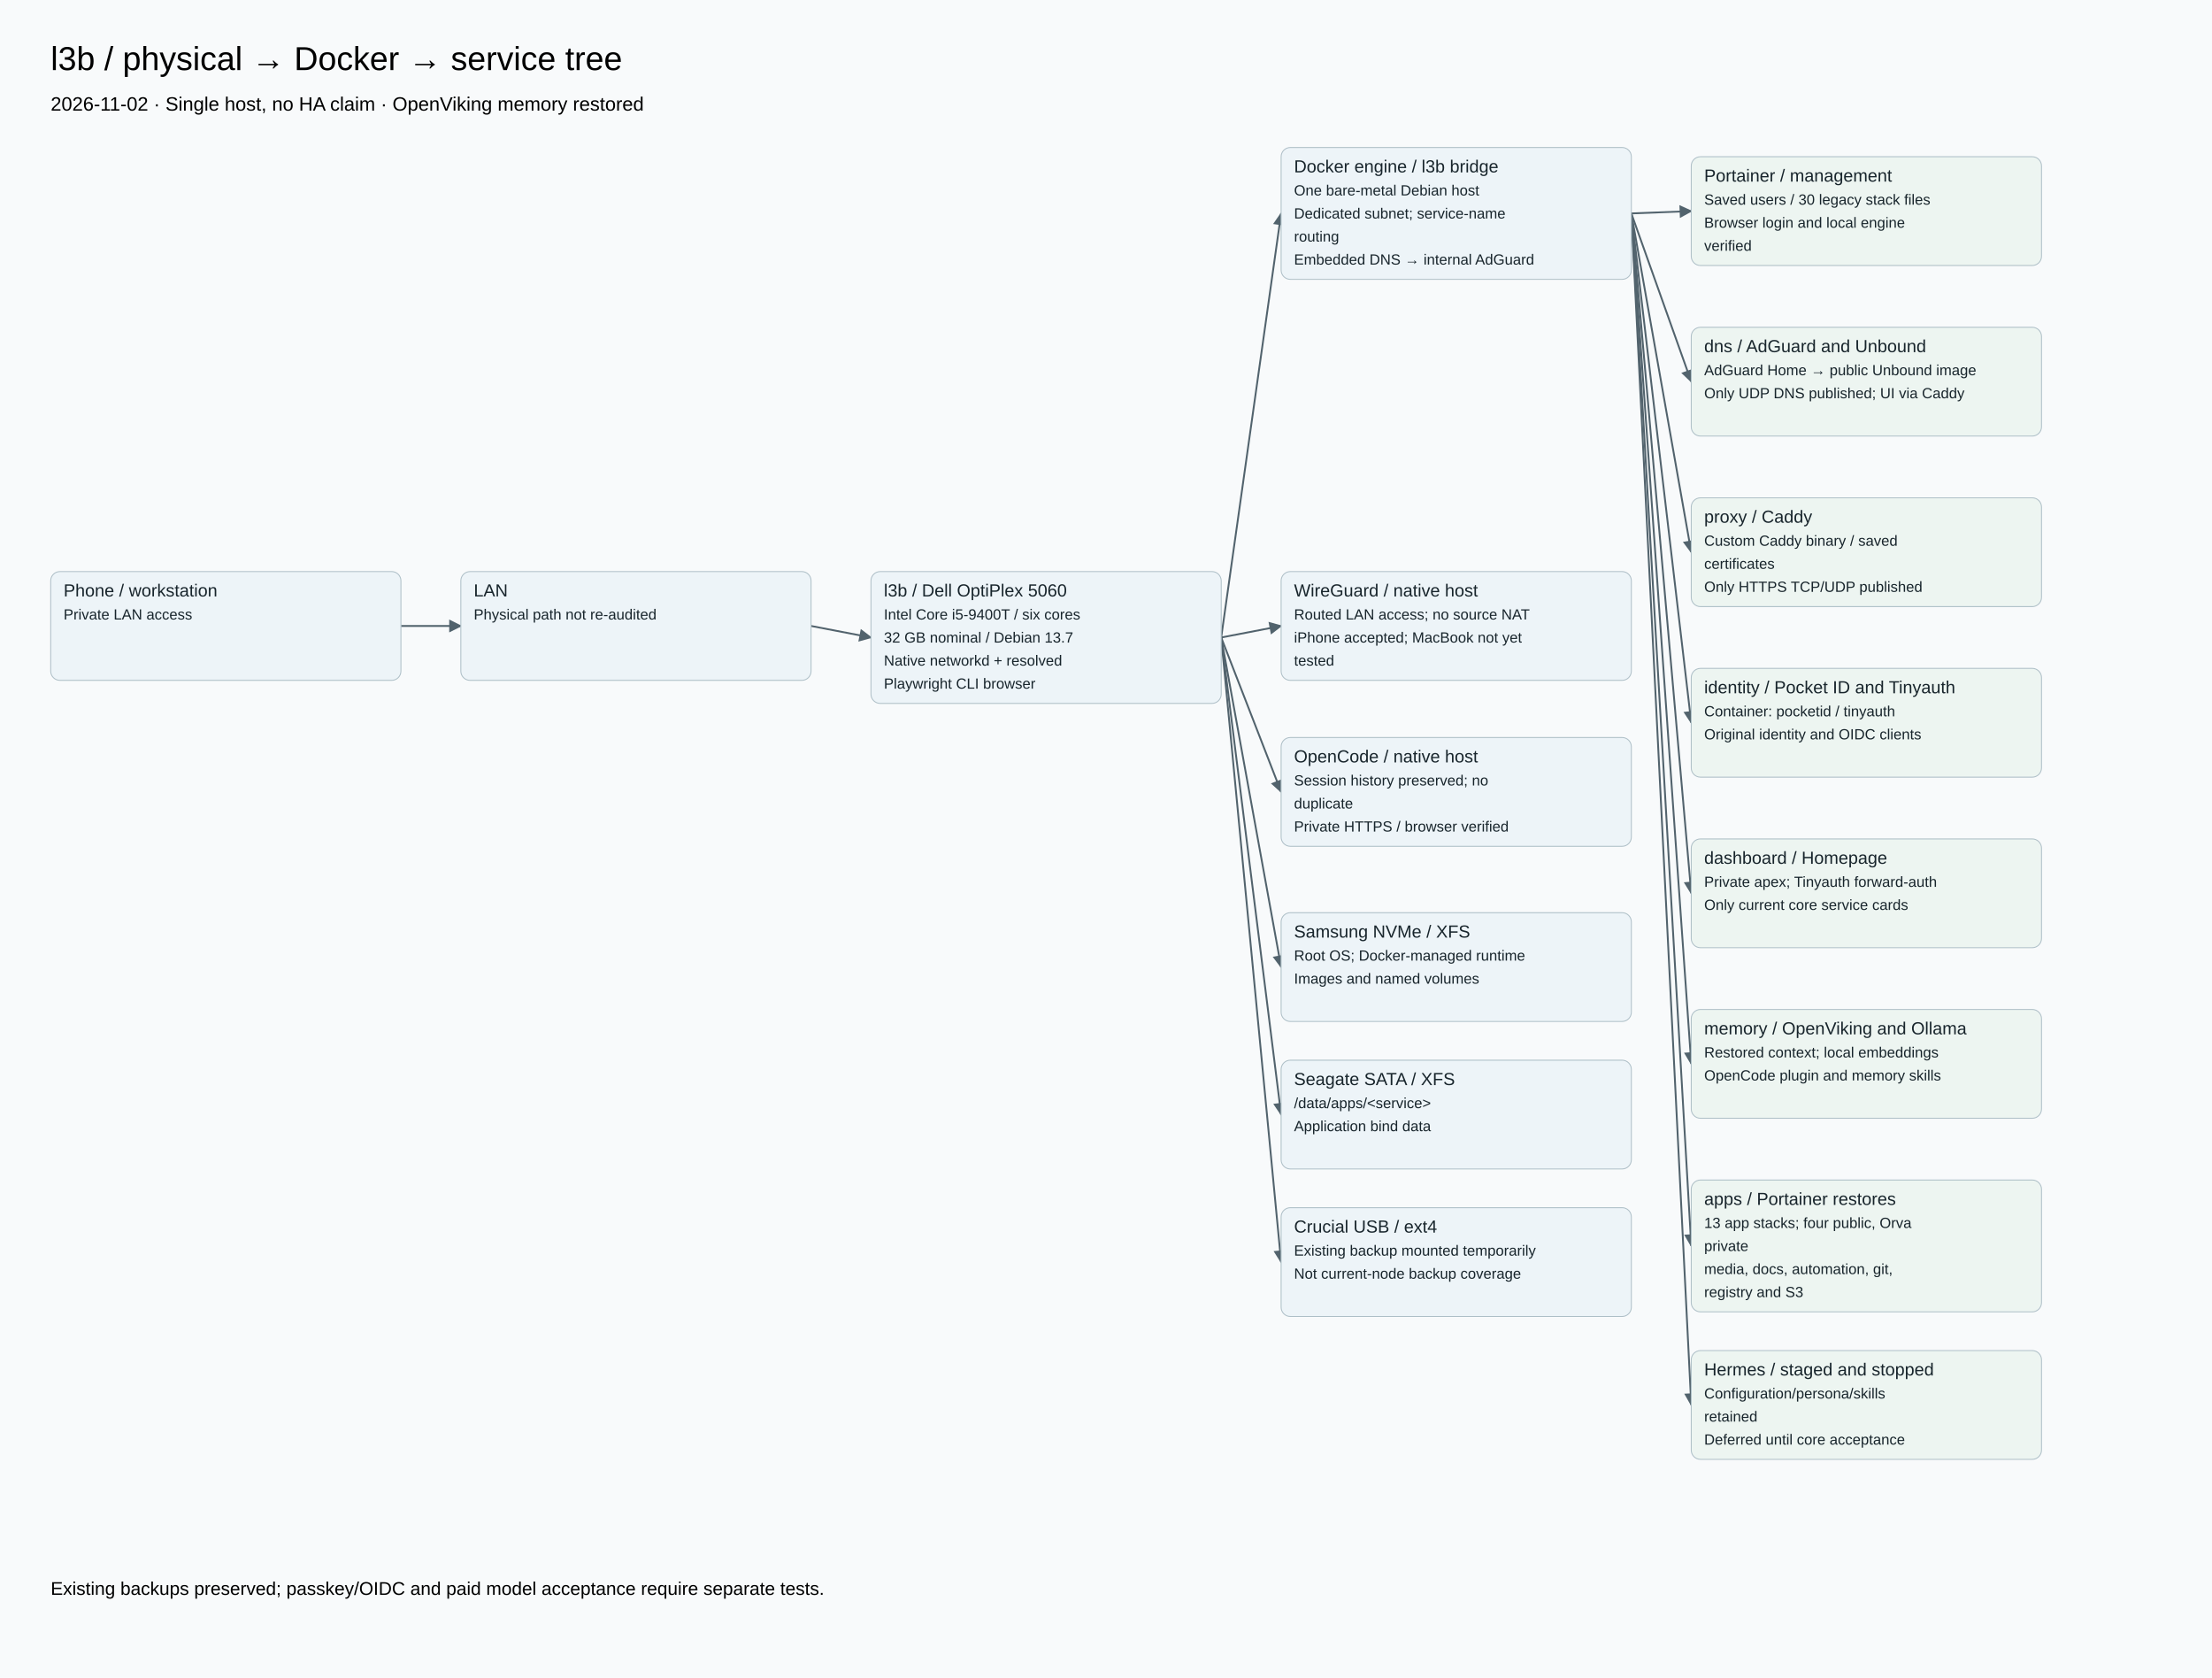
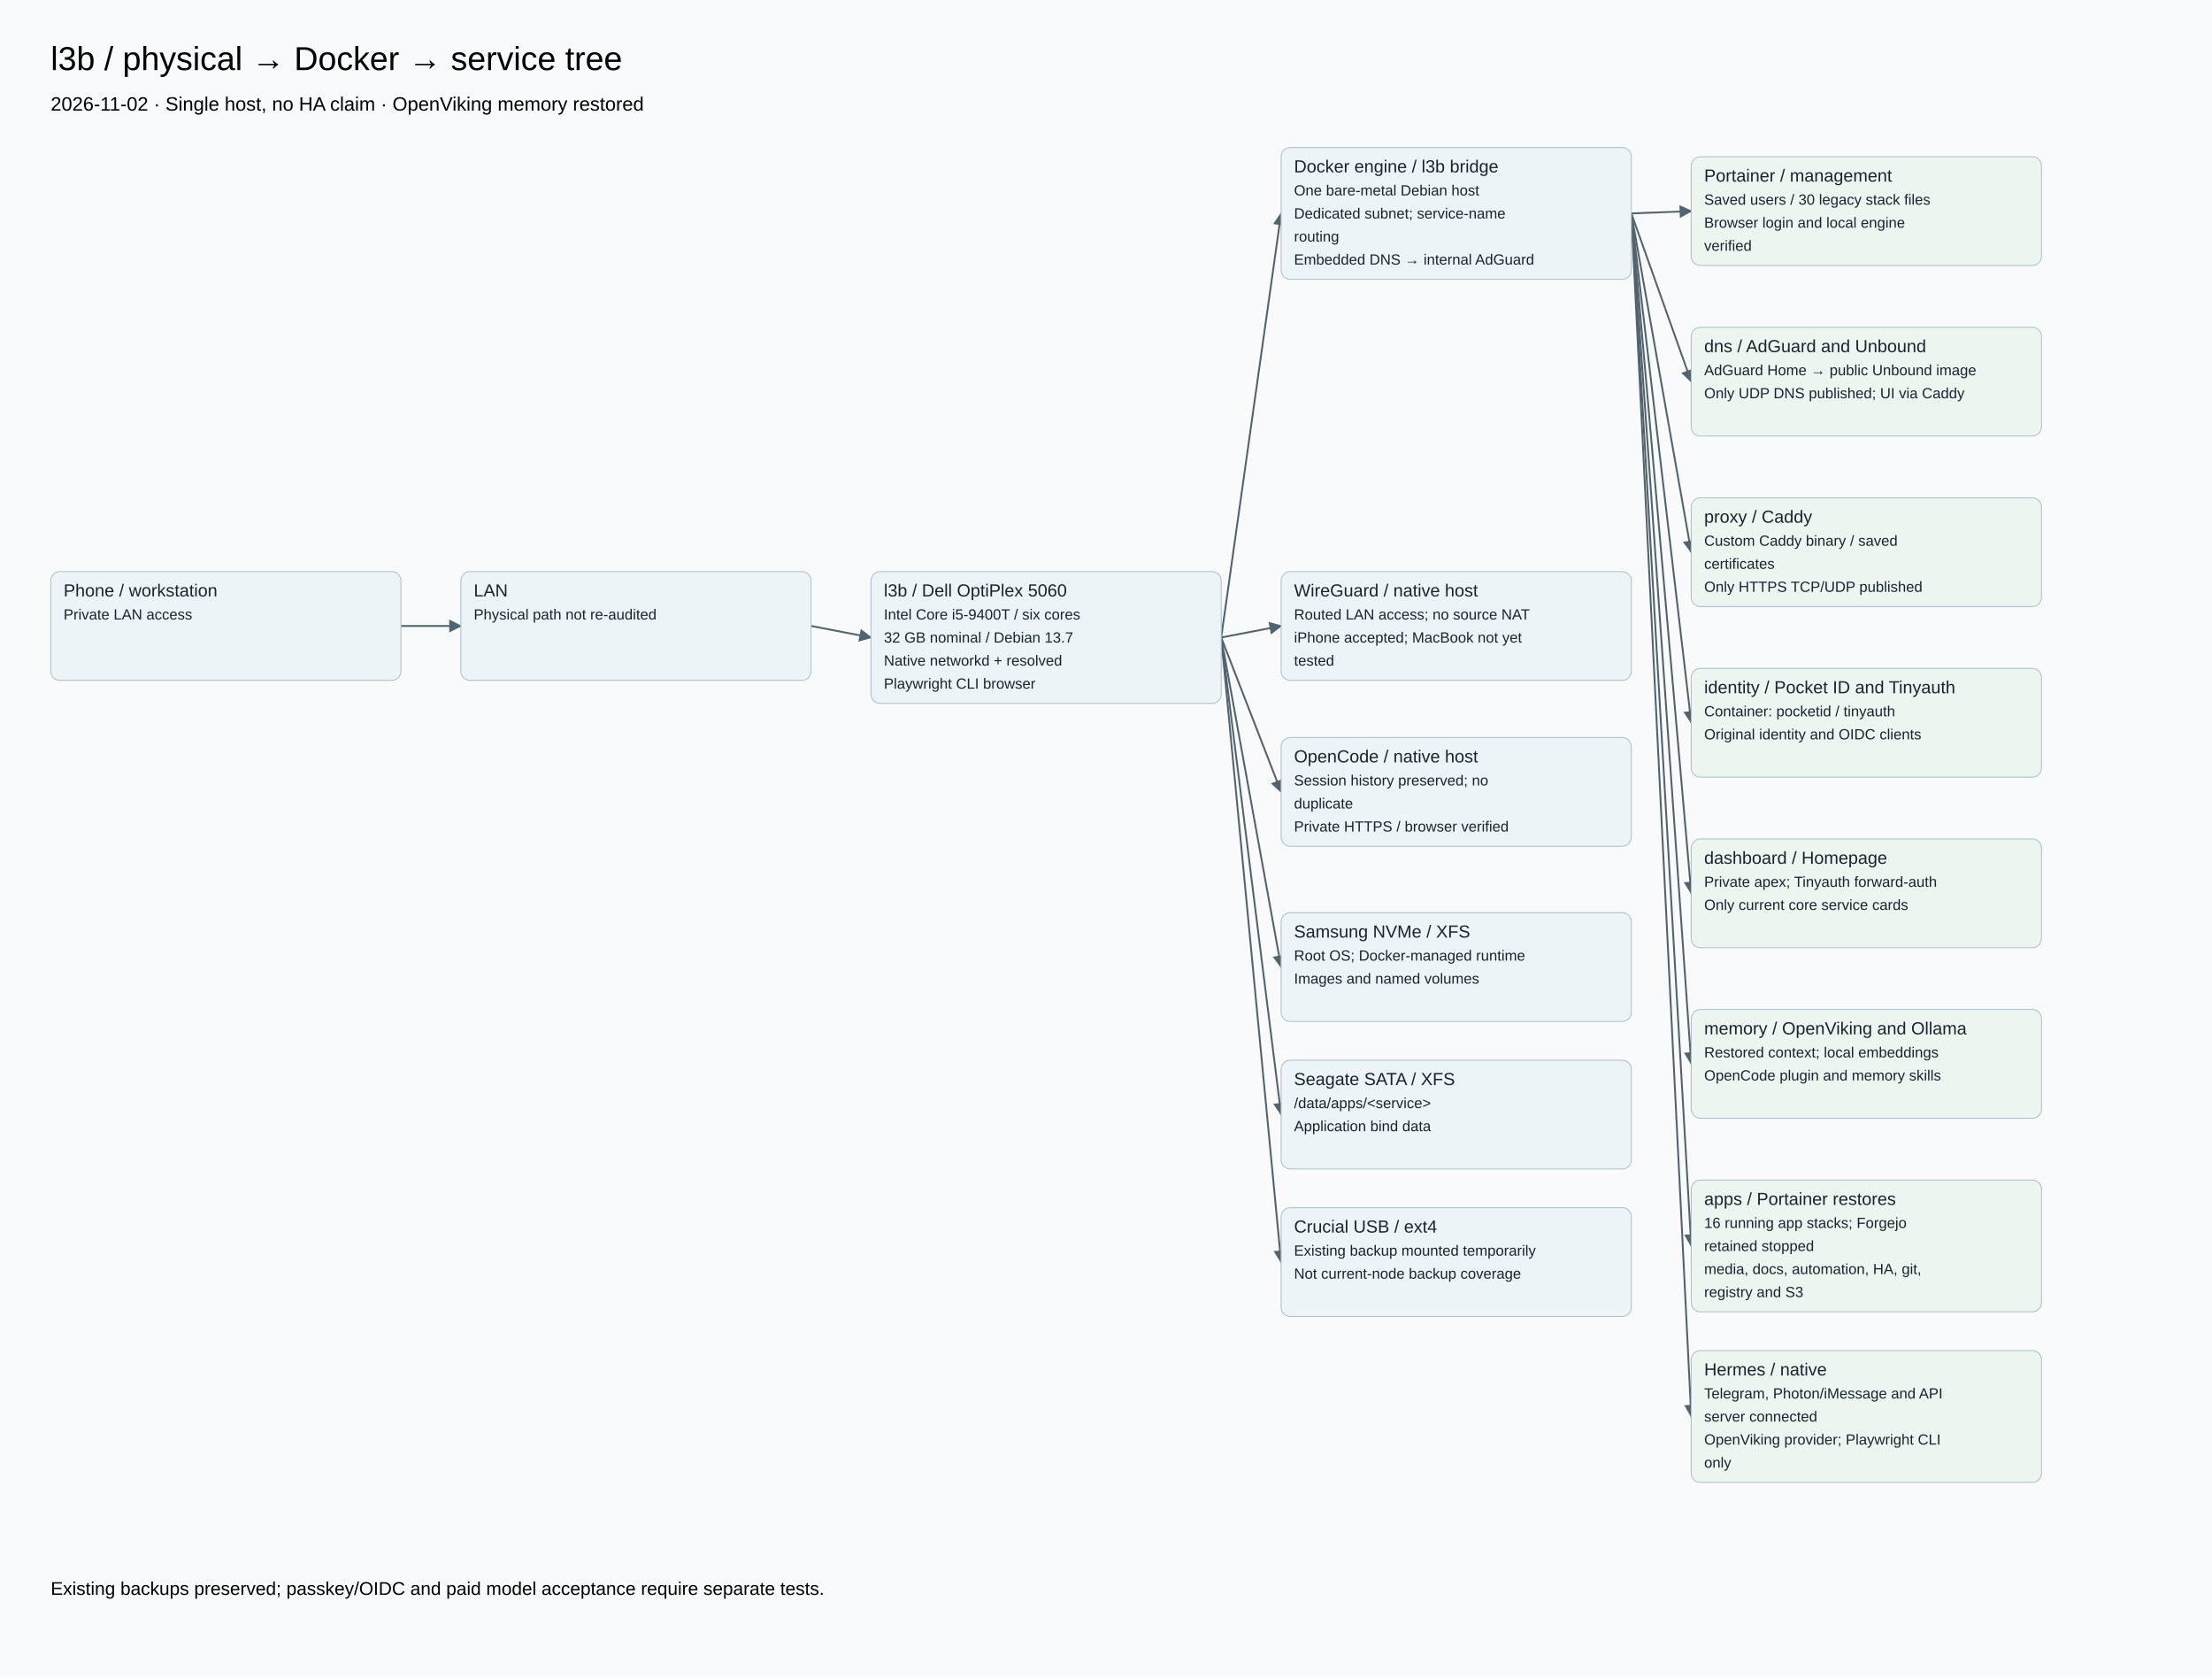
<svg xmlns="http://www.w3.org/2000/svg" width="2400" height="1820" viewBox="0 0 2400 1820" role="img">
  <defs>
    <marker id="arrow" viewBox="0 0 10 10" refX="9" refY="5" markerWidth="7" markerHeight="7" orient="auto-start-reverse">
      <path d="M0 0L10 5L0 10z" fill="#52636d" />
    </marker>
  </defs>
  <rect width="2400" height="1820" fill="#f8fafb" />
  <g font-family="Arial, sans-serif">
    <text x="55" y="76" font-size="36">l3b / physical → Docker → service tree</text>
    <text x="55" y="120" font-size="21">2026-11-02 · Single host, no HA claim · OpenViking memory restored</text>
    <path d="M435 679L500 679" fill="none" stroke="#52636d" stroke-width="2" marker-end="url(#arrow)" />
    <path d="M880 679L945 691.5" fill="none" stroke="#52636d" stroke-width="2" marker-end="url(#arrow)" />
    <path d="M1325 691.5L1390 231.5" fill="none" stroke="#52636d" stroke-width="2" marker-end="url(#arrow)" />
    <path d="M1325 691.5L1390 679" fill="none" stroke="#52636d" stroke-width="2" marker-end="url(#arrow)" />
    <path d="M1325 691.5L1390 859" fill="none" stroke="#52636d" stroke-width="2" marker-end="url(#arrow)" />
    <path d="M1325 691.5L1390 1049" fill="none" stroke="#52636d" stroke-width="2" marker-end="url(#arrow)" />
    <path d="M1325 691.5L1390 1209" fill="none" stroke="#52636d" stroke-width="2" marker-end="url(#arrow)" />
    <path d="M1325 691.5L1390 1369" fill="none" stroke="#52636d" stroke-width="2" marker-end="url(#arrow)" />
    <path d="M1770 231.5L1835 229" fill="none" stroke="#52636d" stroke-width="2" marker-end="url(#arrow)" />
    <path d="M1770 231.5L1835 414" fill="none" stroke="#52636d" stroke-width="2" marker-end="url(#arrow)" />
    <path d="M1770 231.5L1835 599" fill="none" stroke="#52636d" stroke-width="2" marker-end="url(#arrow)" />
    <path d="M1770 231.5L1835 784" fill="none" stroke="#52636d" stroke-width="2" marker-end="url(#arrow)" />
    <path d="M1770 231.5L1835 969" fill="none" stroke="#52636d" stroke-width="2" marker-end="url(#arrow)" />
    <path d="M1770 231.5L1835 1154" fill="none" stroke="#52636d" stroke-width="2" marker-end="url(#arrow)" />
    <path d="M1770 231.5L1835 1351.5" fill="none" stroke="#52636d" stroke-width="2" marker-end="url(#arrow)" />
-     <path d="M1770 231.5L1835 1524" fill="none" stroke="#52636d" stroke-width="2" marker-end="url(#arrow)" />
+     <path d="M1770 231.5L1835 1536.5" fill="none" stroke="#52636d" stroke-width="2" marker-end="url(#arrow)" />
    <g data-node="true">
      <rect x="55" y="620" width="380" height="118" rx="10" fill="#edf4f8" stroke="#aebfc7" />
      <text x="69" y="647" font-size="19" fill="#18252c">Phone / workstation</text>
      <text x="69" y="672" font-size="16" fill="#18252c">Private LAN access</text>
    </g>
    <g data-node="true">
      <rect x="500" y="620" width="380" height="118" rx="10" fill="#edf4f8" stroke="#aebfc7" />
      <text x="514" y="647" font-size="19" fill="#18252c">LAN</text>
      <text x="514" y="672" font-size="16" fill="#18252c">Physical path not re-audited</text>
    </g>
    <g data-node="true">
      <rect x="945" y="620" width="380" height="143" rx="10" fill="#edf4f8" stroke="#aebfc7" />
      <text x="959" y="647" font-size="19" fill="#18252c">l3b / Dell OptiPlex 5060</text>
      <text x="959" y="672" font-size="16" fill="#18252c">Intel Core i5-9400T / six cores</text>
      <text x="959" y="697" font-size="16" fill="#18252c">32 GB nominal / Debian 13.7</text>
      <text x="959" y="722" font-size="16" fill="#18252c">Native networkd + resolved</text>
      <text x="959" y="747" font-size="16" fill="#18252c">Playwright CLI browser</text>
    </g>
    <g data-node="true">
      <rect x="1390" y="160" width="380" height="143" rx="10" fill="#edf4f8" stroke="#aebfc7" />
      <text x="1404" y="187" font-size="19" fill="#18252c">Docker engine / l3b bridge</text>
      <text x="1404" y="212" font-size="16" fill="#18252c">One bare-metal Debian host</text>
      <text x="1404" y="237" font-size="16" fill="#18252c">Dedicated subnet; service-name</text>
      <text x="1404" y="262" font-size="16" fill="#18252c">routing</text>
      <text x="1404" y="287" font-size="16" fill="#18252c">Embedded DNS → internal AdGuard</text>
    </g>
    <g data-node="true">
      <rect x="1390" y="620" width="380" height="118" rx="10" fill="#edf4f8" stroke="#aebfc7" />
      <text x="1404" y="647" font-size="19" fill="#18252c">WireGuard / native host</text>
      <text x="1404" y="672" font-size="16" fill="#18252c">Routed LAN access; no source NAT</text>
      <text x="1404" y="697" font-size="16" fill="#18252c">iPhone accepted; MacBook not yet</text>
      <text x="1404" y="722" font-size="16" fill="#18252c">tested</text>
    </g>
    <g data-node="true">
      <rect x="1390" y="800" width="380" height="118" rx="10" fill="#edf4f8" stroke="#aebfc7" />
      <text x="1404" y="827" font-size="19" fill="#18252c">OpenCode / native host</text>
      <text x="1404" y="852" font-size="16" fill="#18252c">Session history preserved; no</text>
      <text x="1404" y="877" font-size="16" fill="#18252c">duplicate</text>
      <text x="1404" y="902" font-size="16" fill="#18252c">Private HTTPS / browser verified</text>
    </g>
    <g data-node="true">
      <rect x="1390" y="990" width="380" height="118" rx="10" fill="#edf4f8" stroke="#aebfc7" />
      <text x="1404" y="1017" font-size="19" fill="#18252c">Samsung NVMe / XFS</text>
      <text x="1404" y="1042" font-size="16" fill="#18252c">Root OS; Docker-managed runtime</text>
      <text x="1404" y="1067" font-size="16" fill="#18252c">Images and named volumes</text>
    </g>
    <g data-node="true">
      <rect x="1390" y="1150" width="380" height="118" rx="10" fill="#edf4f8" stroke="#aebfc7" />
      <text x="1404" y="1177" font-size="19" fill="#18252c">Seagate SATA / XFS</text>
      <text x="1404" y="1202" font-size="16" fill="#18252c">/data/apps/&lt;service&gt;</text>
      <text x="1404" y="1227" font-size="16" fill="#18252c">Application bind data</text>
    </g>
    <g data-node="true">
      <rect x="1390" y="1310" width="380" height="118" rx="10" fill="#edf4f8" stroke="#aebfc7" />
      <text x="1404" y="1337" font-size="19" fill="#18252c">Crucial USB / ext4</text>
      <text x="1404" y="1362" font-size="16" fill="#18252c">Existing backup mounted temporarily</text>
      <text x="1404" y="1387" font-size="16" fill="#18252c">Not current-node backup coverage</text>
    </g>
    <g data-node="true">
      <rect x="1835" y="170" width="380" height="118" rx="10" fill="#edf5f1" stroke="#aebfc7" />
      <text x="1849" y="197" font-size="19" fill="#18252c">Portainer / management</text>
      <text x="1849" y="222" font-size="16" fill="#18252c">Saved users / 30 legacy stack files</text>
      <text x="1849" y="247" font-size="16" fill="#18252c">Browser login and local engine</text>
      <text x="1849" y="272" font-size="16" fill="#18252c">verified</text>
    </g>
    <g data-node="true">
      <rect x="1835" y="355" width="380" height="118" rx="10" fill="#edf5f1" stroke="#aebfc7" />
      <text x="1849" y="382" font-size="19" fill="#18252c">dns / AdGuard and Unbound</text>
      <text x="1849" y="407" font-size="16" fill="#18252c">AdGuard Home → public Unbound image</text>
      <text x="1849" y="432" font-size="16" fill="#18252c">Only UDP DNS published; UI via Caddy</text>
    </g>
    <g data-node="true">
      <rect x="1835" y="540" width="380" height="118" rx="10" fill="#edf5f1" stroke="#aebfc7" />
      <text x="1849" y="567" font-size="19" fill="#18252c">proxy / Caddy</text>
      <text x="1849" y="592" font-size="16" fill="#18252c">Custom Caddy binary / saved</text>
      <text x="1849" y="617" font-size="16" fill="#18252c">certificates</text>
      <text x="1849" y="642" font-size="16" fill="#18252c">Only HTTPS TCP/UDP published</text>
    </g>
    <g data-node="true">
      <rect x="1835" y="725" width="380" height="118" rx="10" fill="#edf5f1" stroke="#aebfc7" />
      <text x="1849" y="752" font-size="19" fill="#18252c">identity / Pocket ID and Tinyauth</text>
      <text x="1849" y="777" font-size="16" fill="#18252c">Container: pocketid / tinyauth</text>
      <text x="1849" y="802" font-size="16" fill="#18252c">Original identity and OIDC clients</text>
    </g>
    <g data-node="true">
      <rect x="1835" y="910" width="380" height="118" rx="10" fill="#edf5f1" stroke="#aebfc7" />
      <text x="1849" y="937" font-size="19" fill="#18252c">dashboard / Homepage</text>
      <text x="1849" y="962" font-size="16" fill="#18252c">Private apex; Tinyauth forward-auth</text>
      <text x="1849" y="987" font-size="16" fill="#18252c">Only current core service cards</text>
    </g>
    <g data-node="true">
      <rect x="1835" y="1095" width="380" height="118" rx="10" fill="#edf5f1" stroke="#aebfc7" />
      <text x="1849" y="1122" font-size="19" fill="#18252c">memory / OpenViking and Ollama</text>
      <text x="1849" y="1147" font-size="16" fill="#18252c">Restored context; local embeddings</text>
      <text x="1849" y="1172" font-size="16" fill="#18252c">OpenCode plugin and memory skills</text>
    </g>
    <g data-node="true">
      <rect x="1835" y="1280" width="380" height="143" rx="10" fill="#edf5f1" stroke="#aebfc7" />
      <text x="1849" y="1307" font-size="19" fill="#18252c">apps / Portainer restores</text>
-       <text x="1849" y="1332" font-size="16" fill="#18252c">13 app stacks; four public, Orva</text>
-       <text x="1849" y="1357" font-size="16" fill="#18252c">private</text>
-       <text x="1849" y="1382" font-size="16" fill="#18252c">media, docs, automation, git,</text>
+       <text x="1849" y="1332" font-size="16" fill="#18252c">16 running app stacks; Forgejo</text>
+       <text x="1849" y="1357" font-size="16" fill="#18252c">retained stopped</text>
+       <text x="1849" y="1382" font-size="16" fill="#18252c">media, docs, automation, HA, git,</text>
      <text x="1849" y="1407" font-size="16" fill="#18252c">registry and S3</text>
    </g>
    <g data-node="true">
-       <rect x="1835" y="1465" width="380" height="118" rx="10" fill="#edf5f1" stroke="#aebfc7" />
-       <text x="1849" y="1492" font-size="19" fill="#18252c">Hermes / staged and stopped</text>
-       <text x="1849" y="1517" font-size="16" fill="#18252c">Configuration/persona/skills</text>
-       <text x="1849" y="1542" font-size="16" fill="#18252c">retained</text>
-       <text x="1849" y="1567" font-size="16" fill="#18252c">Deferred until core acceptance</text>
+       <rect x="1835" y="1465" width="380" height="143" rx="10" fill="#edf5f1" stroke="#aebfc7" />
+       <text x="1849" y="1492" font-size="19" fill="#18252c">Hermes / native</text>
+       <text x="1849" y="1517" font-size="16" fill="#18252c">Telegram, Photon/iMessage and API</text>
+       <text x="1849" y="1542" font-size="16" fill="#18252c">server connected</text>
+       <text x="1849" y="1567" font-size="16" fill="#18252c">OpenViking provider; Playwright CLI</text>
+       <text x="1849" y="1592" font-size="16" fill="#18252c">only</text>
    </g>
    <text x="55" y="1730" font-size="20">Existing backups preserved; passkey/OIDC and paid model acceptance require separate tests.</text>
  </g>
</svg>
